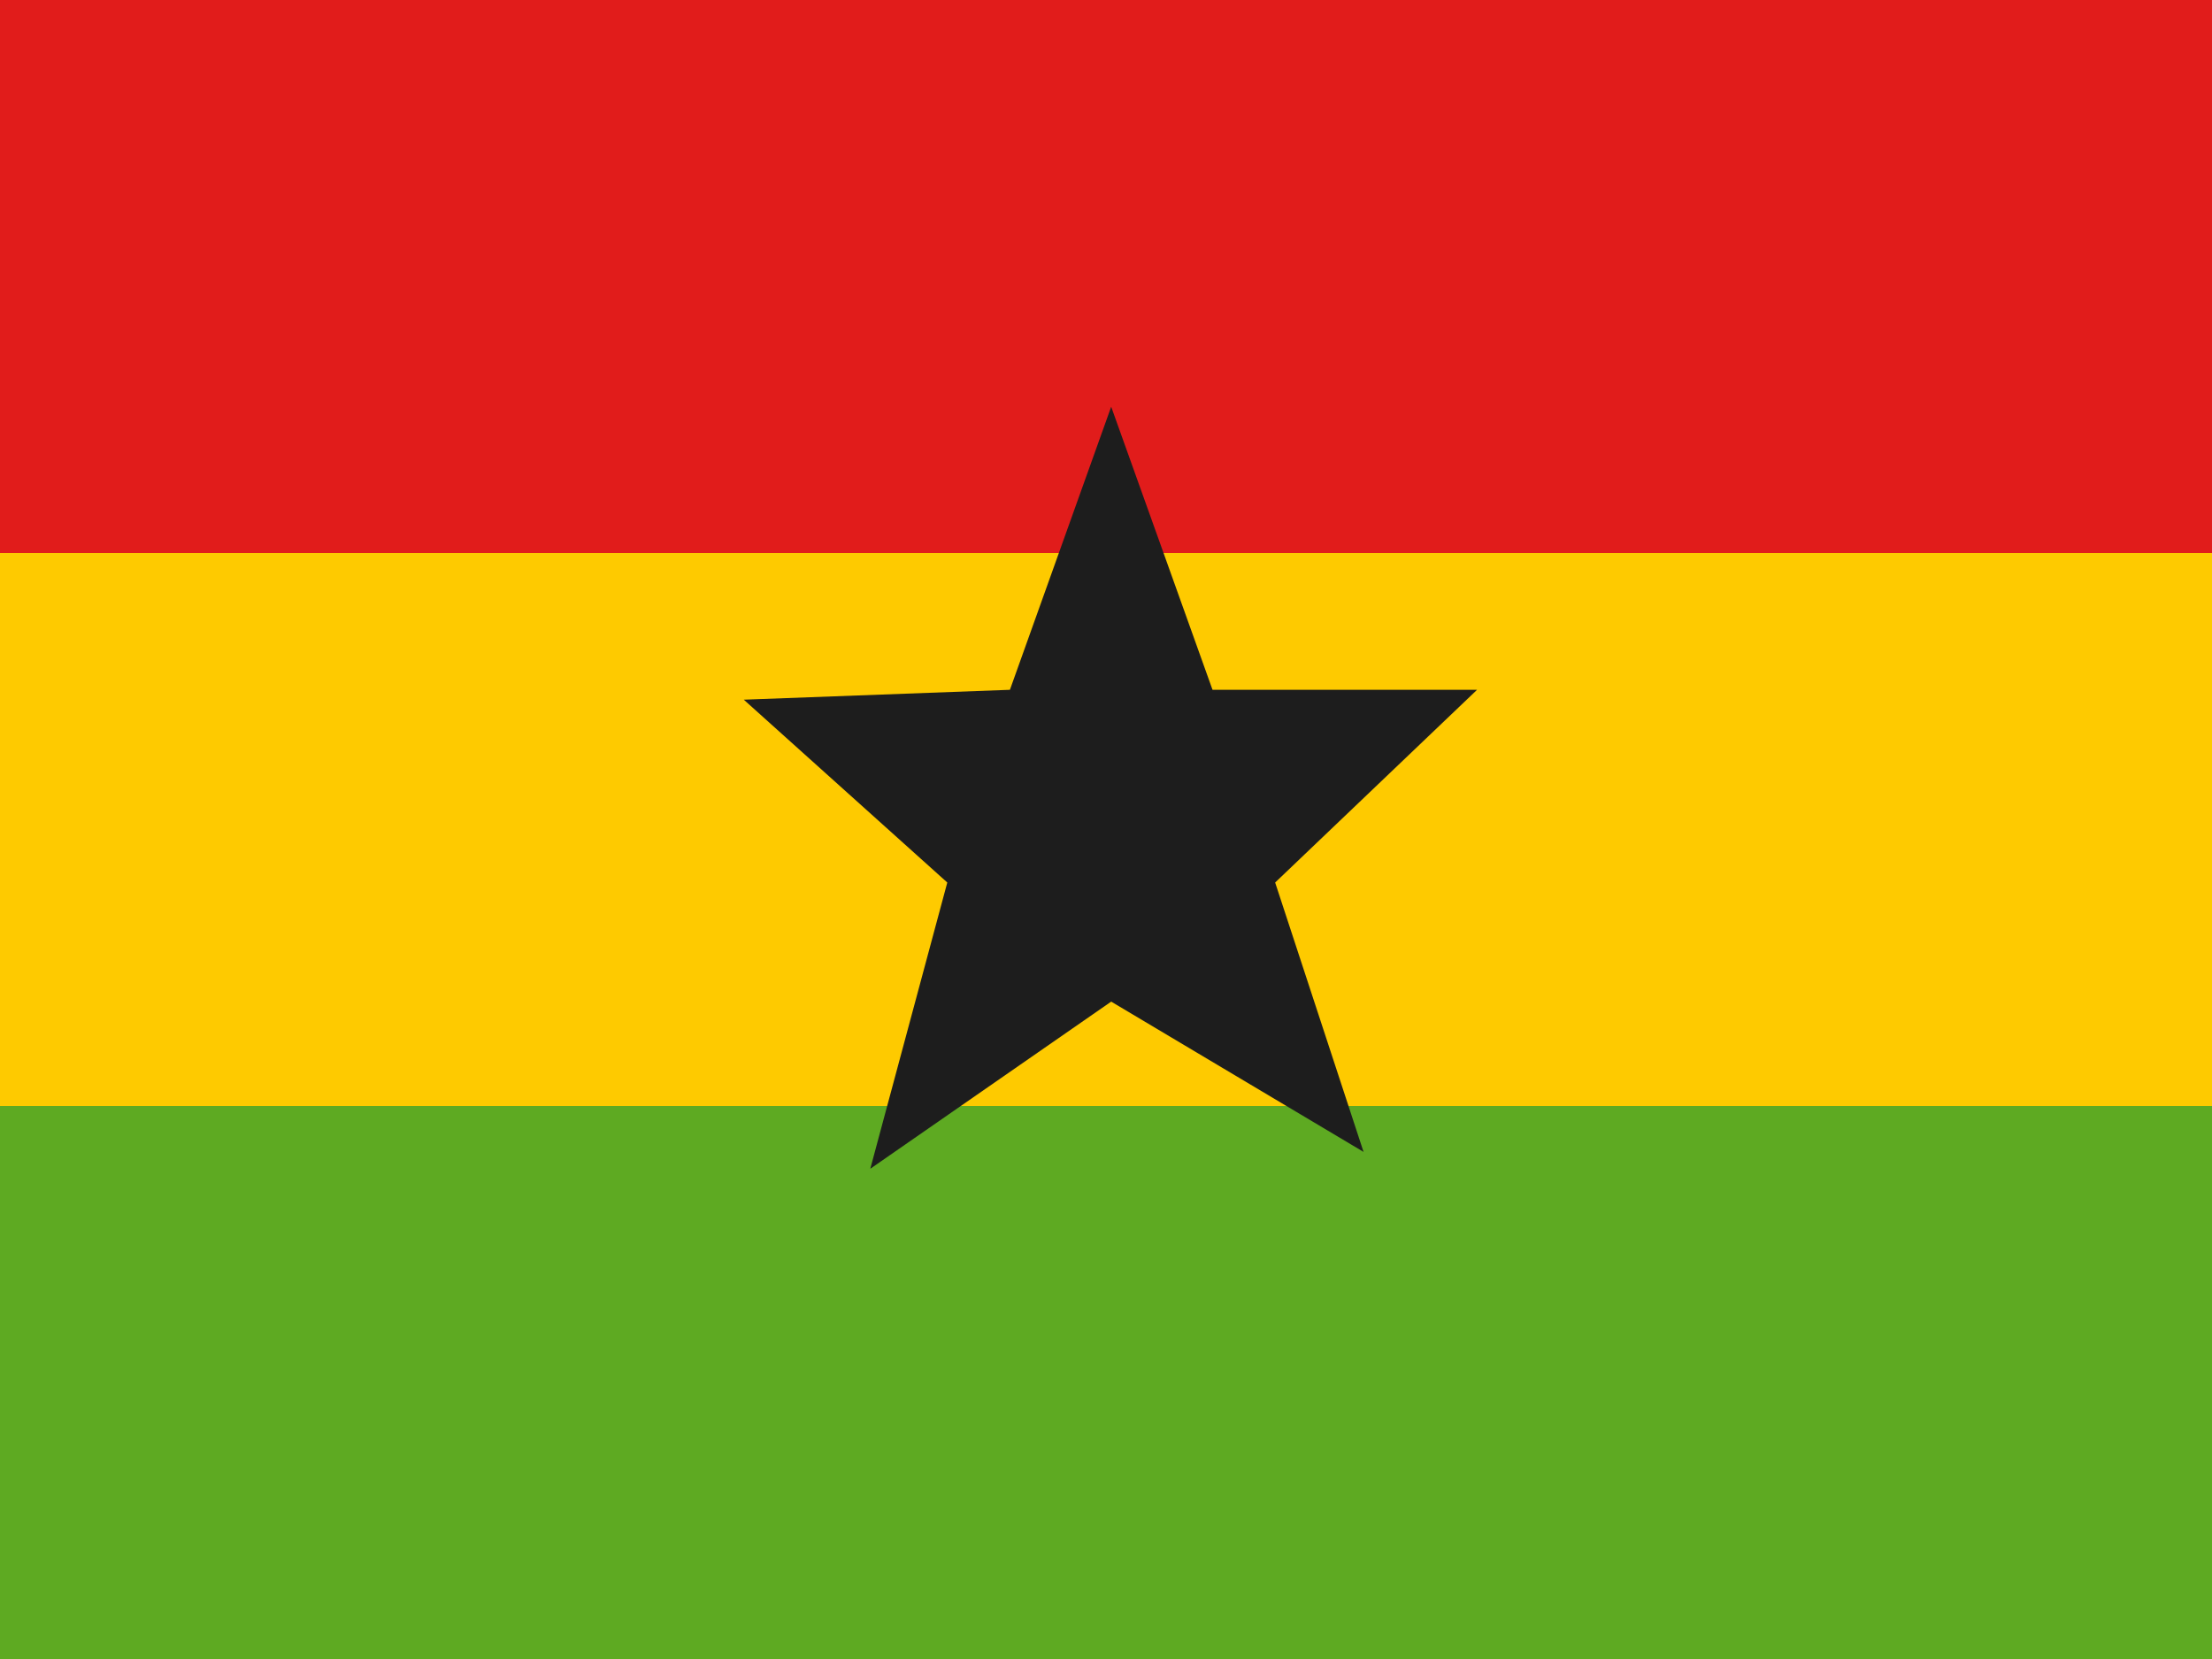
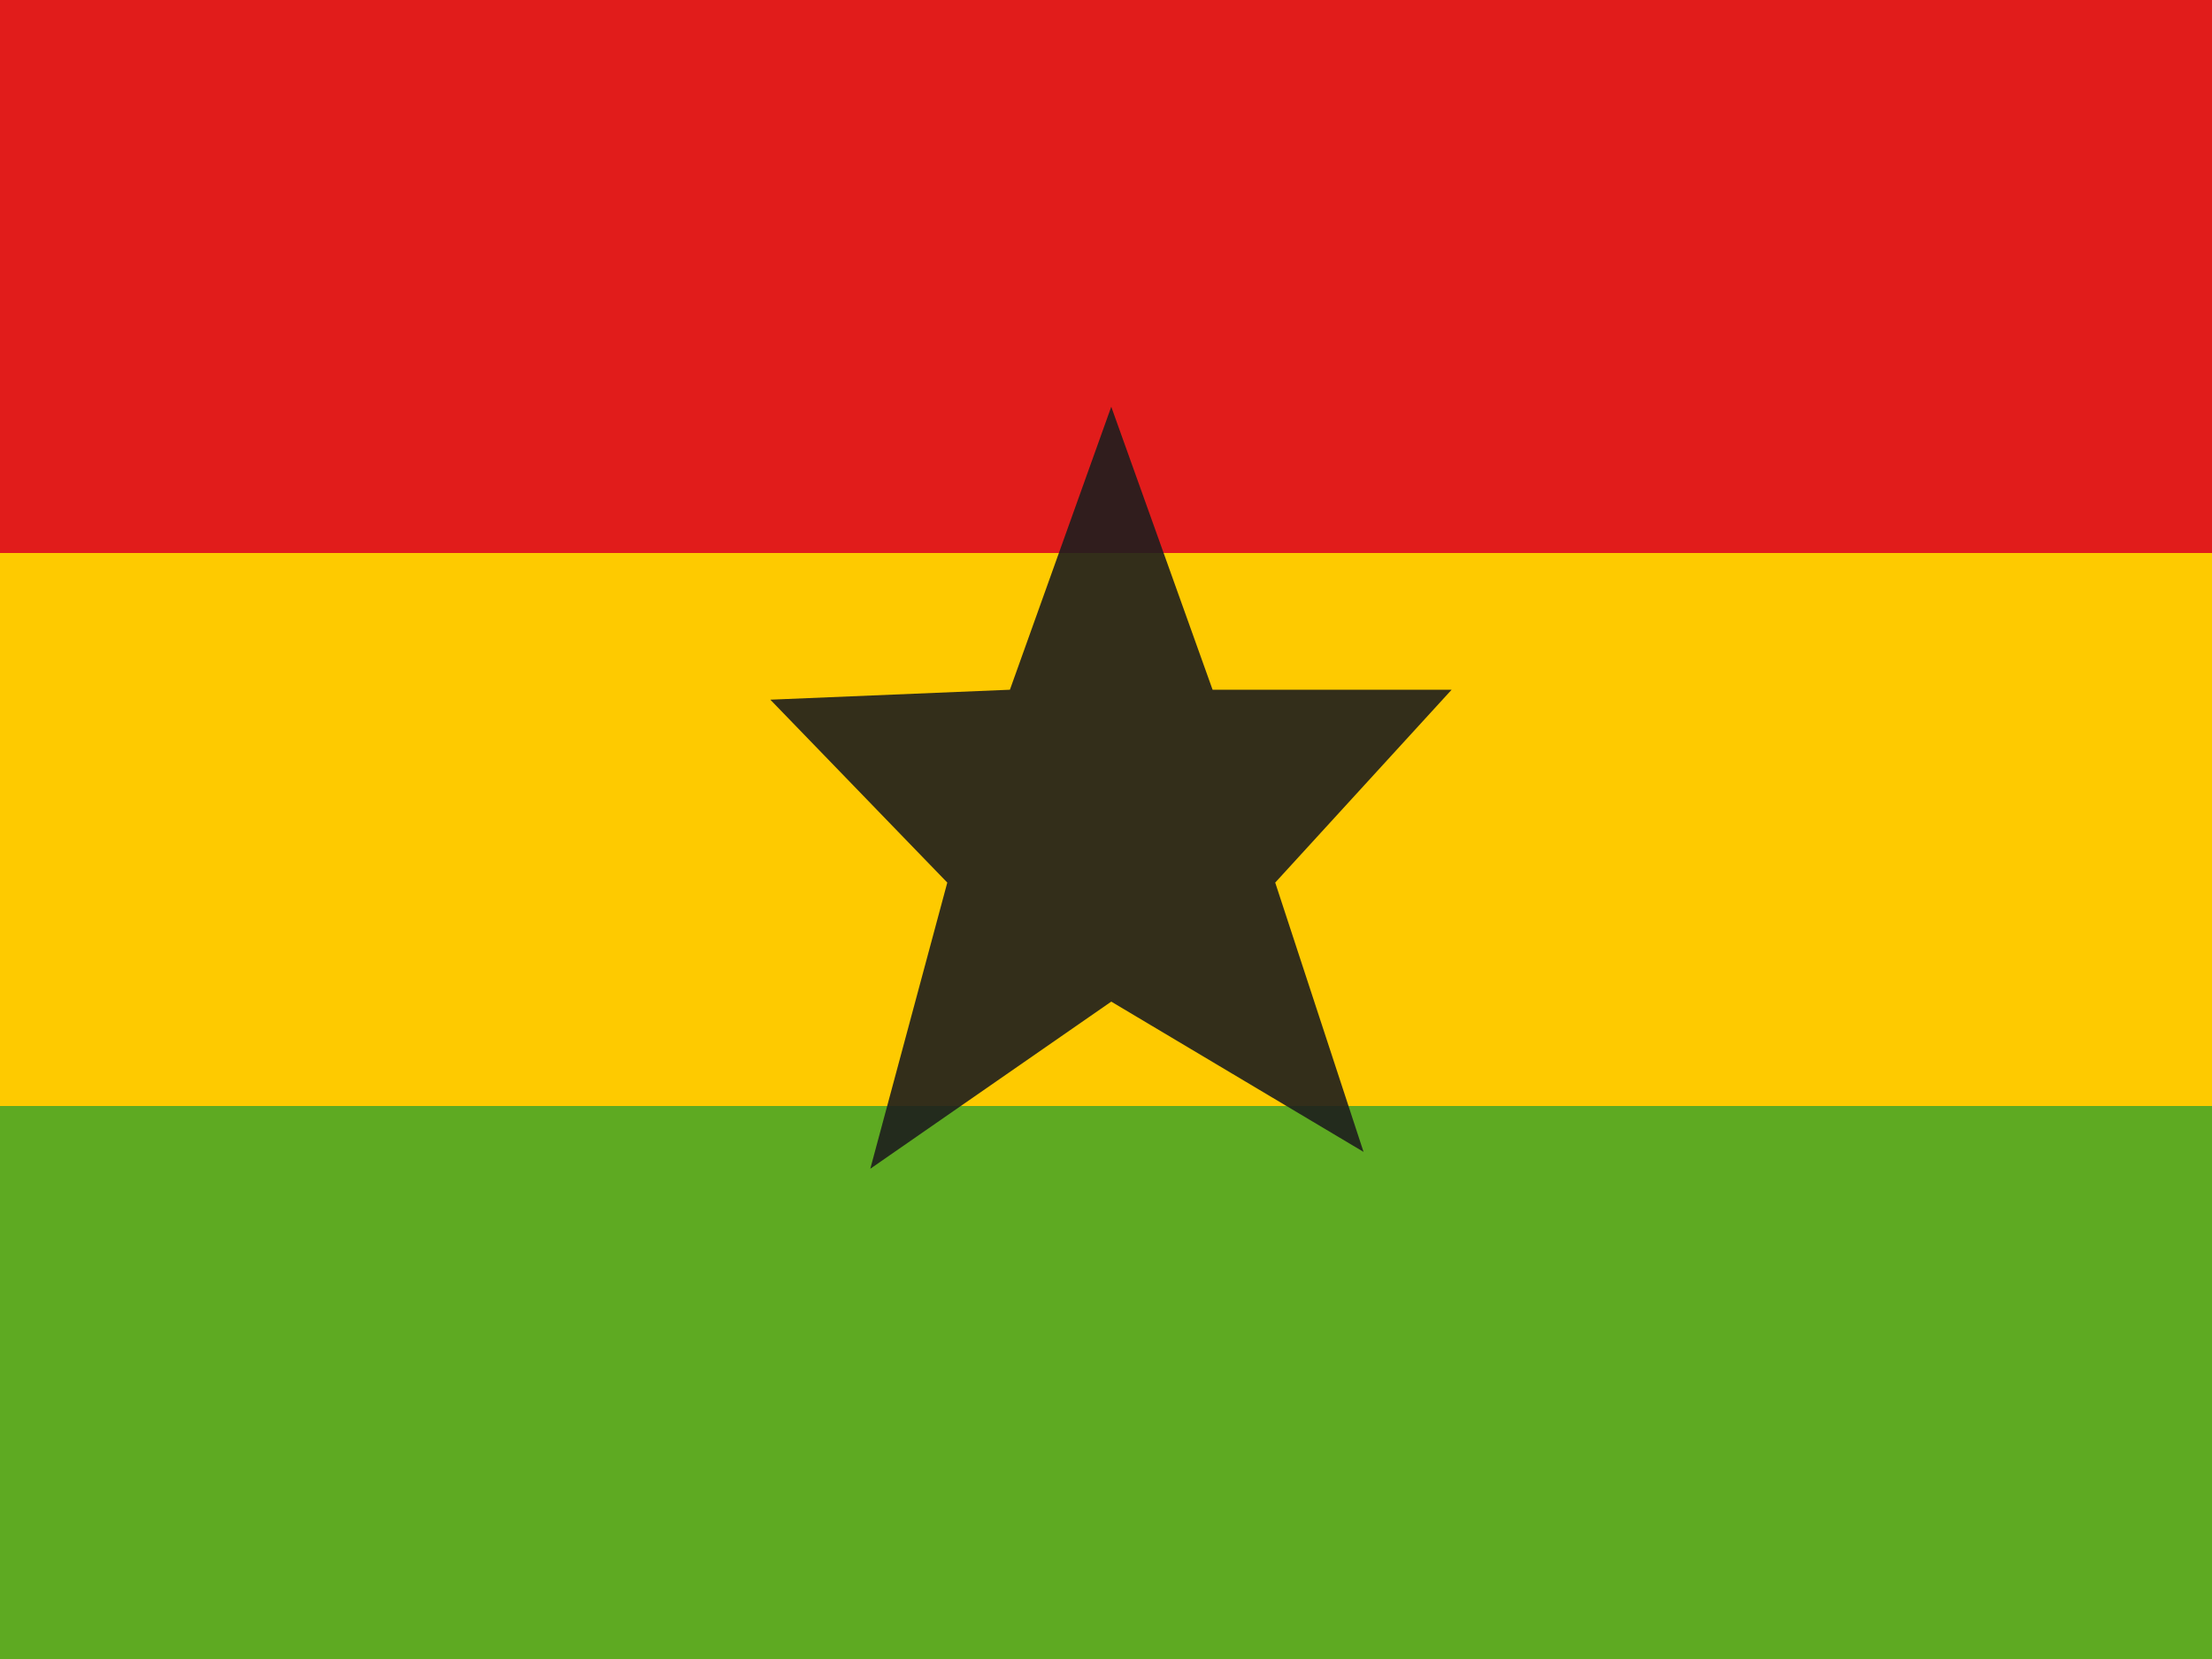
- <svg xmlns="http://www.w3.org/2000/svg" fill="none" viewBox="0 0 32 24">
-   <g clip-path="url(#GH_svg__a)">
-     <path fill="#fff" d="M0 0H32V24H0z" />
-     <path fill="#5EAA22" fill-rule="evenodd" d="M0 16H32V24H0V16Z" clip-rule="evenodd" />
-     <path fill="#FECA00" fill-rule="evenodd" d="M0 8H32V16H0V8Z" clip-rule="evenodd" />
-     <path fill="#E11C1B" fill-rule="evenodd" d="M0 0H32V8H0V0Z" clip-rule="evenodd" />
-     <path fill="#1D1D1D" fill-rule="evenodd" d="M16.075 14.49L12.59 16.908L13.704 12.767L10.76 10.122L14.61 9.979L16.075 5.884L17.541 9.979H21.368L18.447 12.767L19.726 16.664L16.075 14.49Z" clip-rule="evenodd" />
+ <svg xmlns="http://www.w3.org/2000/svg" width="16" height="12" viewBox="0 0 16 12" fill="none">
+   <g clip-path="url(#clip0_270_55006)">
+     <rect width="16" height="12" fill="white" />
+     <path fill-rule="evenodd" clip-rule="evenodd" d="M0 8H16V12H0V8Z" fill="#5EAA22" />
+     <path fill-rule="evenodd" clip-rule="evenodd" d="M0 4H16V8H0V4Z" fill="#FECA00" />
+     <path fill-rule="evenodd" clip-rule="evenodd" d="M0 0H16V4H0V0Z" fill="#E11C1B" />
+     <path opacity="0.9" fill-rule="evenodd" clip-rule="evenodd" d="M8.038 7.245L6.295 8.454L6.852 6.384L5.572 5.061L7.305 4.989L8.038 2.942L8.771 4.989H10.5L9.224 6.384L9.863 8.332L8.038 7.245Z" fill="#1D1D1D" />
  </g>
  <defs>
-     <clipPath id="GH_svg__a">
-       <path fill="#fff" d="M0 0H32V24H0z" />
+     <clipPath id="clip0_270_55006">
+       <rect width="16" height="12" fill="white" />
    </clipPath>
  </defs>
</svg>
